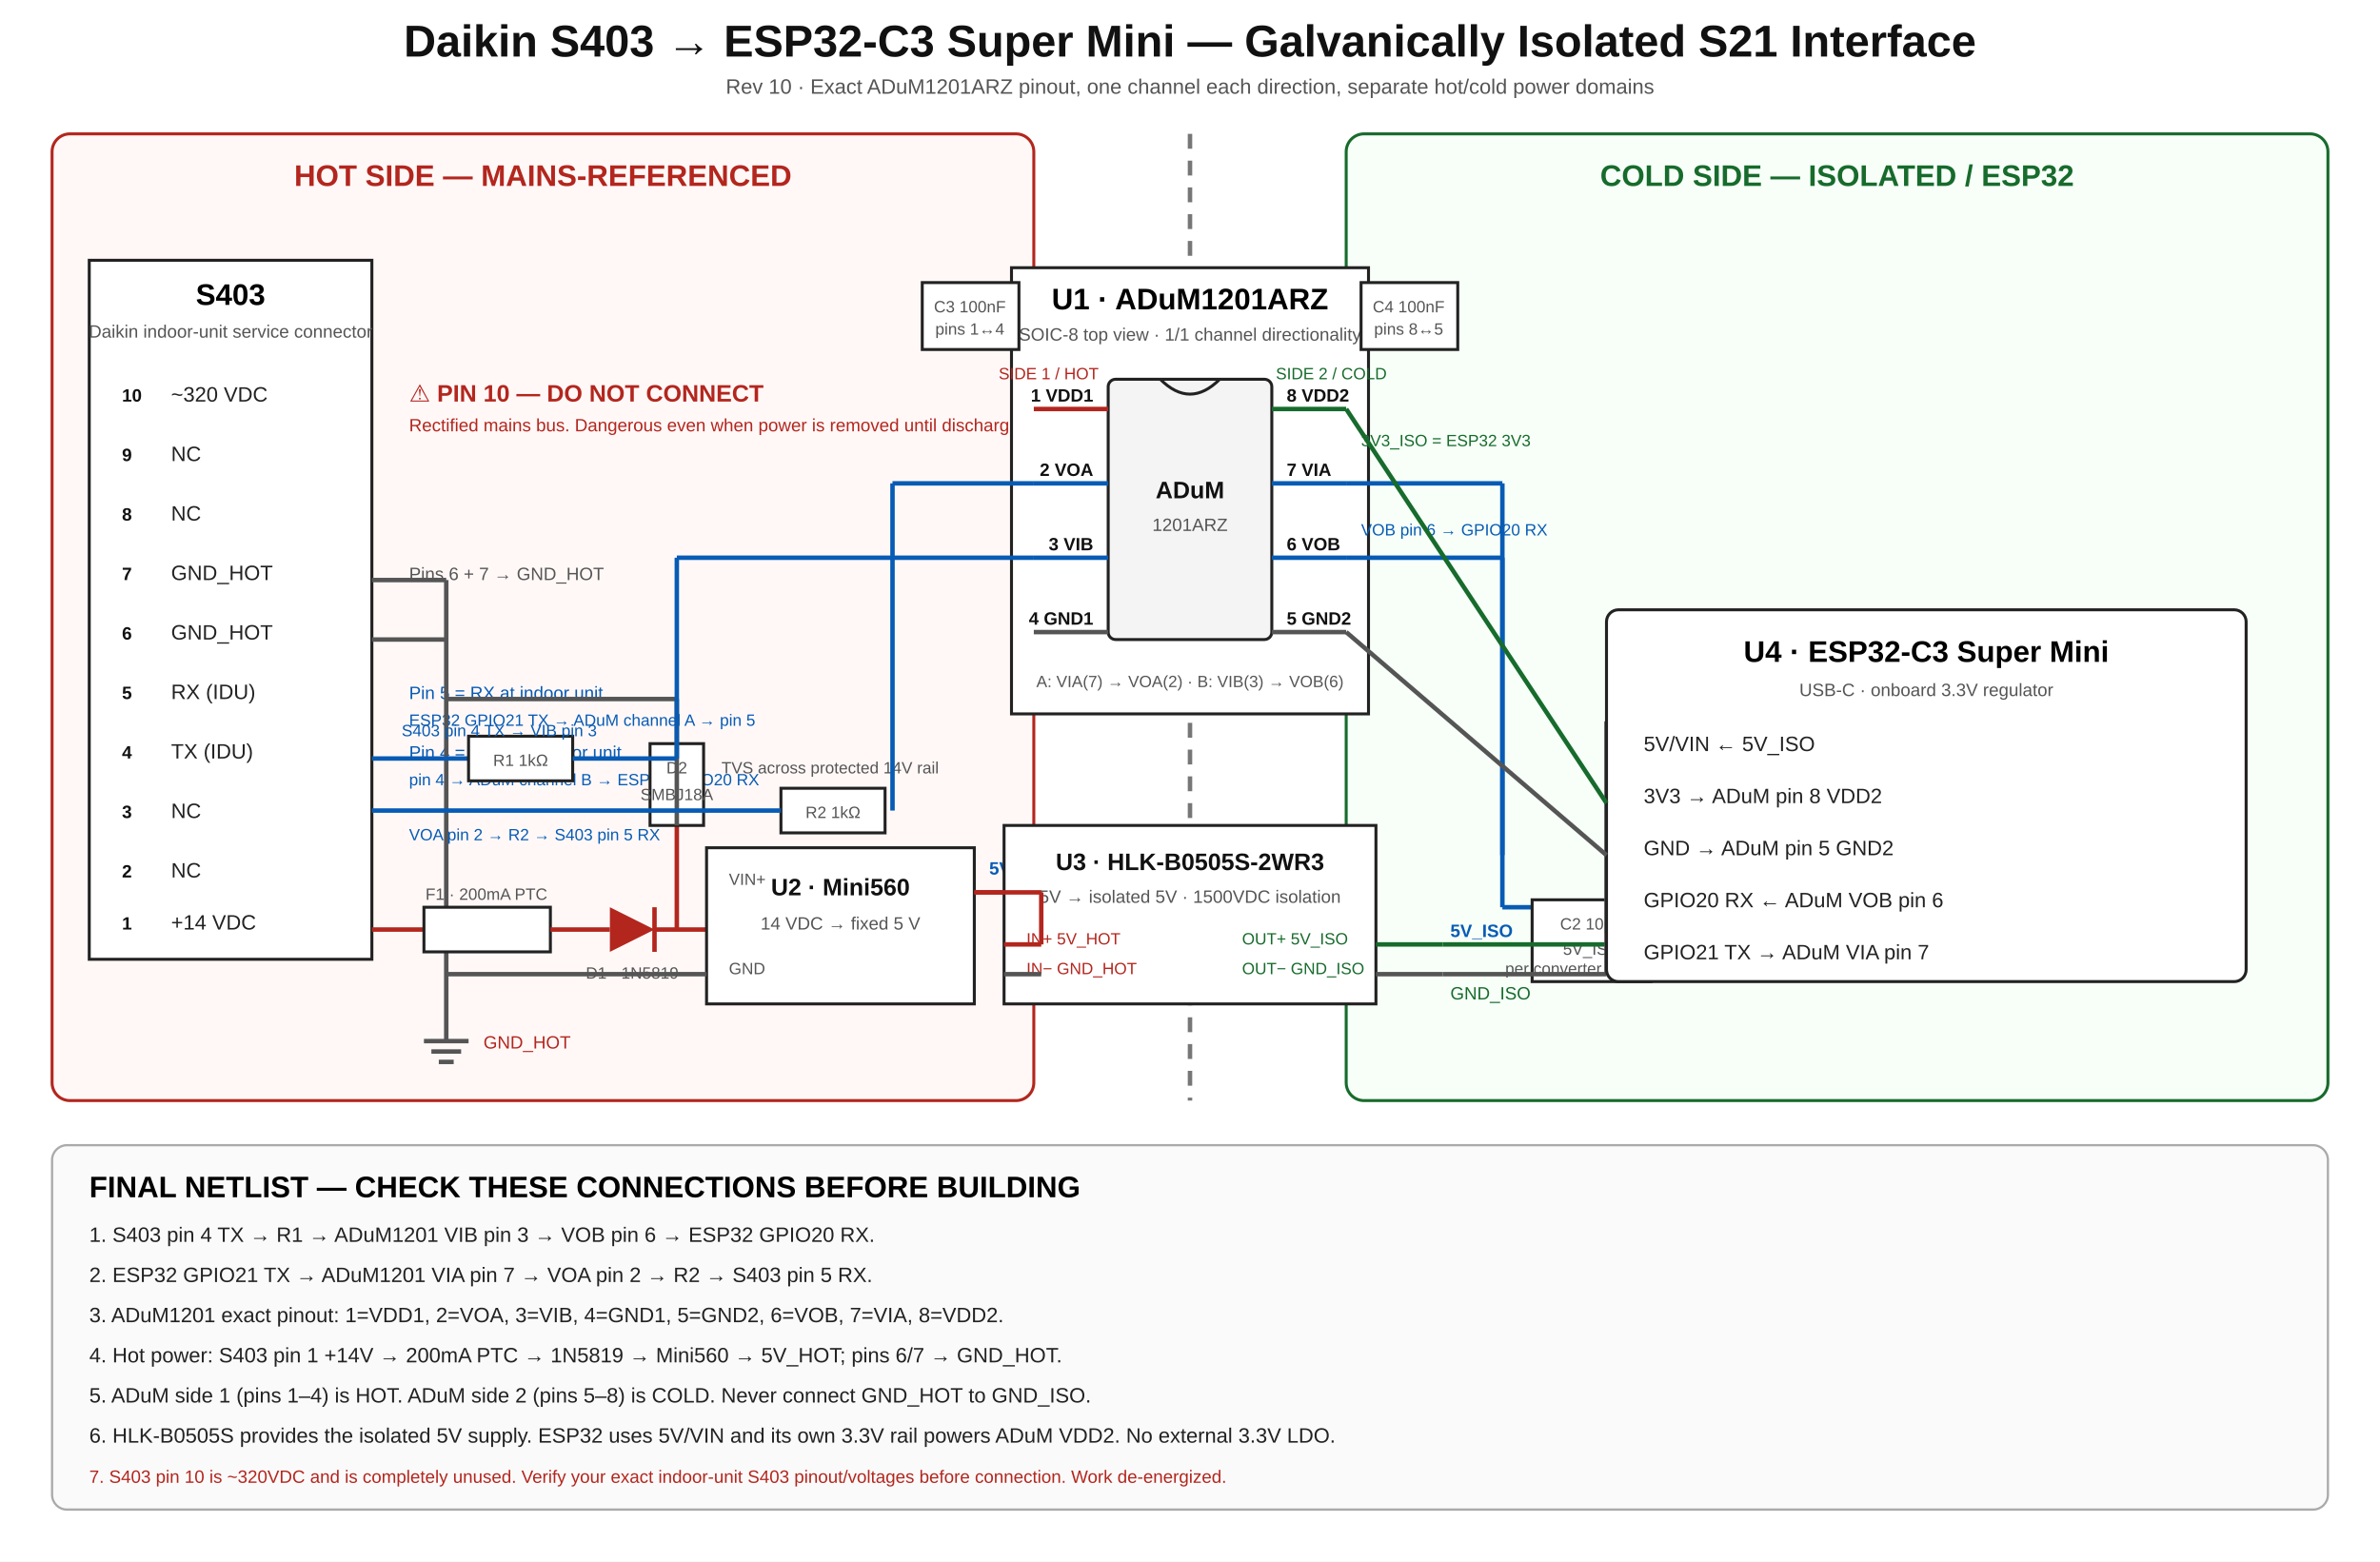
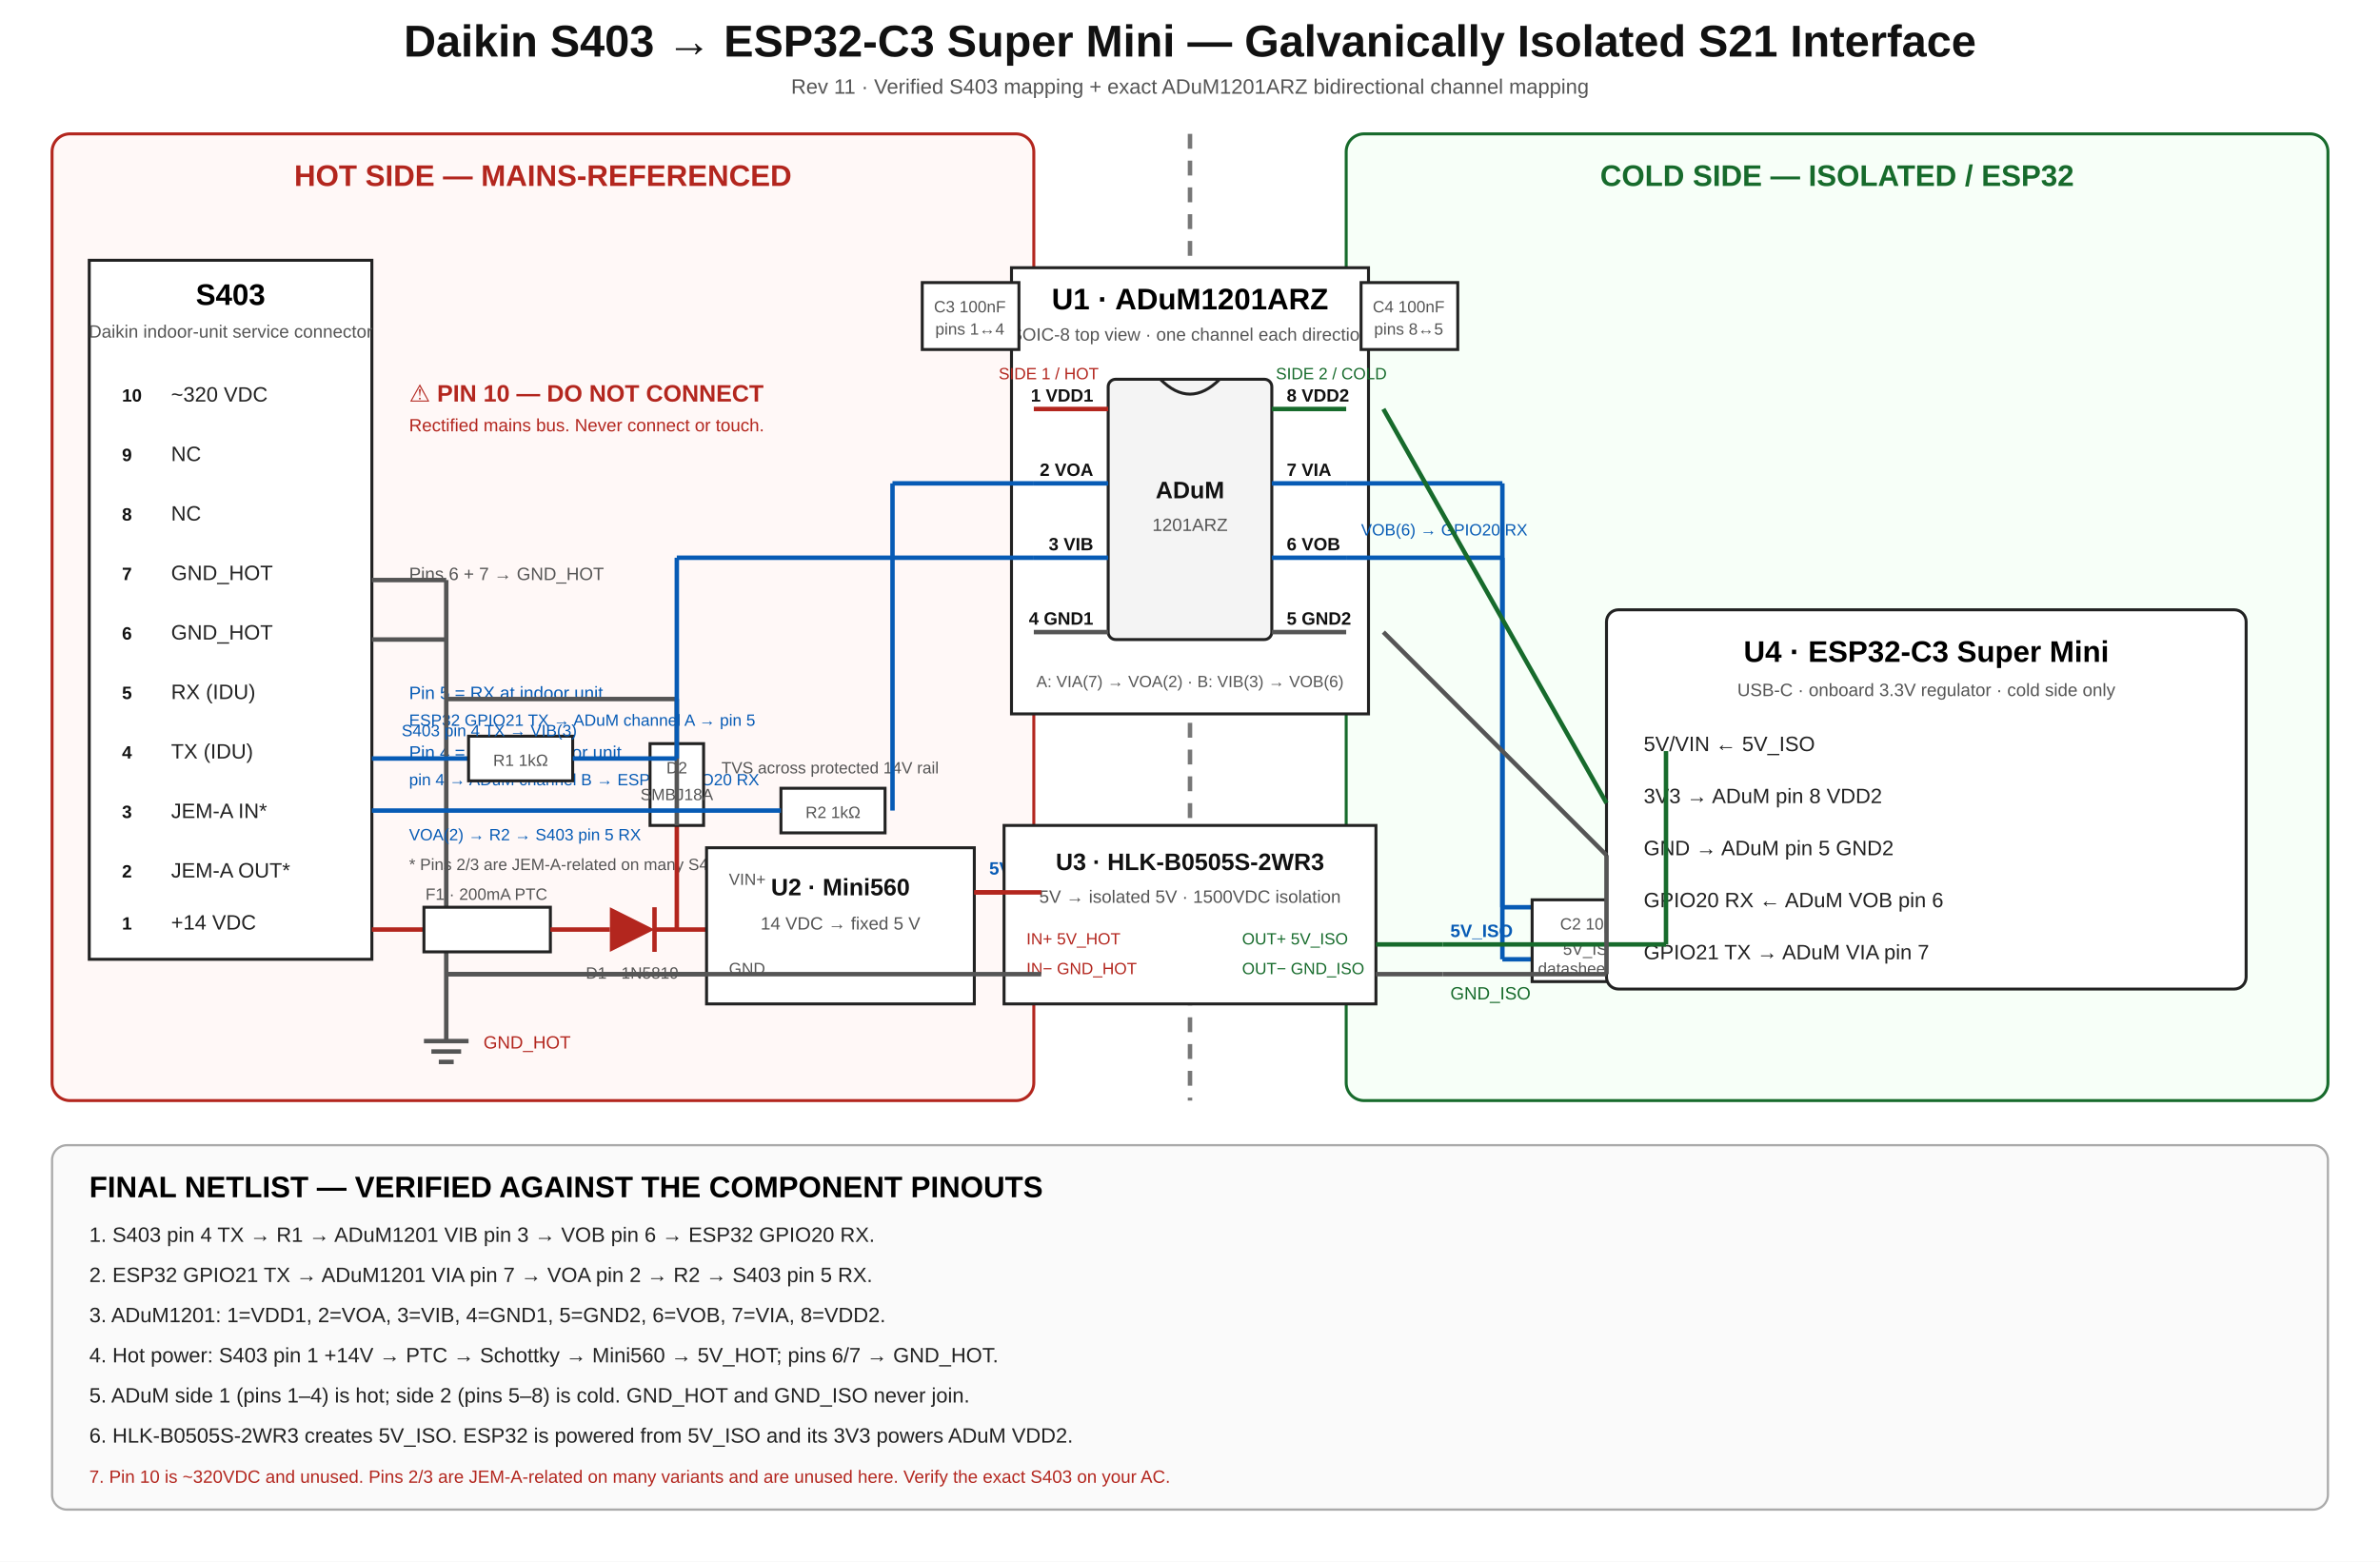
<svg xmlns="http://www.w3.org/2000/svg" width="1600" height="1050" viewBox="0 0 1600 1050">
-   <style>.title{font:700 30px Arial;fill:#111}.sub{font:14px Arial;fill:#555}.sec{font:700 20px Arial}.h{font:700 16px Arial;fill:#111}.t{font:14px Arial;fill:#222}.s{font:12px Arial;fill:#555}.xs{font:11px Arial;fill:#555}.pin{font:700 12px Arial;fill:#111}.box{fill:#fff;stroke:#222;stroke-width:2}.hotbox{fill:#fff8f7;stroke:#b3261e;stroke-width:2}.coldbox{fill:#f7fff8;stroke:#176b2c;stroke-width:2}.hot{stroke:#b3261e;stroke-width:3;fill:none}.cold{stroke:#176b2c;stroke-width:3;fill:none}.sig{stroke:#075bb5;stroke-width:3;fill:none}.gnd{stroke:#555;stroke-width:3;fill:none}.dash{stroke:#777;stroke-width:3;stroke-dasharray:10 8}.panel{fill:#fafafa;stroke:#aaa;stroke-width:1.5}.warn{fill:#fff1f0;stroke:#c62828;stroke-width:2}.red{fill:#b3261e}.green{fill:#176b2c}.blue{fill:#075bb5}.net{font:700 12px Arial;fill:#075bb5}</style>
+   <style>.title{font:700 30px Arial;fill:#111}.sub{font:14px Arial;fill:#555}.sec{font:700 20px Arial}.h{font:700 16px Arial;fill:#111}.t{font:14px Arial;fill:#222}.s{font:12px Arial;fill:#555}.xs{font:11px Arial;fill:#555}.pin{font:700 12px Arial;fill:#111}.box{fill:#fff;stroke:#222;stroke-width:2}.hotbox{fill:#fff8f7;stroke:#b3261e;stroke-width:2}.coldbox{fill:#f7fff8;stroke:#176b2c;stroke-width:2}.hot{stroke:#b3261e;stroke-width:3;fill:none}.cold{stroke:#176b2c;stroke-width:3;fill:none}.sig{stroke:#075bb5;stroke-width:3;fill:none}.gnd{stroke:#555;stroke-width:3;fill:none}.dash{stroke:#777;stroke-width:3;stroke-dasharray:10 8}.panel{fill:#fafafa;stroke:#aaa;stroke-width:1.5}.red{fill:#b3261e}.green{fill:#176b2c}.blue{fill:#075bb5}.net{font:700 12px Arial;fill:#075bb5}</style>
  <rect width="1600" height="1050" fill="#fff" />
  <text x="800" y="38" text-anchor="middle" class="title">Daikin S403 → ESP32-C3 Super Mini — Galvanically Isolated S21 Interface</text>
-   <text x="800" y="63" text-anchor="middle" class="sub">Rev 10 · Exact ADuM1201ARZ pinout, one channel each direction, separate hot/cold power domains</text>
+   <text x="800" y="63" text-anchor="middle" class="sub">Rev 11 · Verified S403 mapping + exact ADuM1201ARZ bidirectional channel mapping</text>
  <rect x="35" y="90" width="660" height="650" rx="12" class="hotbox" />
  <rect x="905" y="90" width="660" height="650" rx="12" class="coldbox" />
  <text x="365" y="125" text-anchor="middle" class="sec red">HOT SIDE — MAINS-REFERENCED</text>
  <text x="1235" y="125" text-anchor="middle" class="sec green">COLD SIDE — ISOLATED / ESP32</text>
  <line x1="800" y1="90" x2="800" y2="740" class="dash" />
  <text x="817" y="310" class="s" transform="rotate(90 817 310)">ISOLATION BARRIER</text>
  <rect x="60" y="175" width="190" height="470" class="box" />
  <text x="155" y="205" text-anchor="middle" class="sec">S403</text>
  <text x="155" y="227" text-anchor="middle" class="s">Daikin indoor-unit service connector</text>
  <g class="pin">
    <text x="82" y="270">10</text>
    <text x="82" y="310">9</text>
    <text x="82" y="350">8</text>
    <text x="82" y="390">7</text>
    <text x="82" y="430">6</text>
    <text x="82" y="470">5</text>
    <text x="82" y="510">4</text>
    <text x="82" y="550">3</text>
    <text x="82" y="590">2</text>
    <text x="82" y="625">1</text>
  </g>
  <g class="t">
    <text x="115" y="270">~320 VDC</text>
    <text x="115" y="310">NC</text>
    <text x="115" y="350">NC</text>
    <text x="115" y="390">GND_HOT</text>
    <text x="115" y="430">GND_HOT</text>
    <text x="115" y="470">RX (IDU)</text>
    <text x="115" y="510">TX (IDU)</text>
-     <text x="115" y="550">NC</text>
-     <text x="115" y="590">NC</text>
+     <text x="115" y="550">JEM-A IN*</text>
+     <text x="115" y="590">JEM-A OUT*</text>
    <text x="115" y="625">+14 VDC</text>
  </g>
  <text x="275" y="270" class="h red">⚠ PIN 10 — DO NOT CONNECT</text>
-   <text x="275" y="290" class="s red">Rectified mains bus. Dangerous even when power is removed until discharged.</text>
+   <text x="275" y="290" class="s red">Rectified mains bus. Never connect or touch.</text>
  <text x="275" y="390" class="s">Pins 6 + 7 → GND_HOT</text>
  <text x="275" y="470" class="s blue">Pin 5 = RX at indoor unit</text>
  <text x="275" y="488" class="xs blue">ESP32 GPIO21 TX → ADuM channel A → pin 5</text>
  <text x="275" y="510" class="s blue">Pin 4 = TX from indoor unit</text>
  <text x="275" y="528" class="xs blue">pin 4 → ADuM channel B → ESP32 GPIO20 RX</text>
+   <text x="275" y="585" class="xs">* Pins 2/3 are JEM-A-related on many S403 variants; unused in this project.</text>
  <line x1="250" y1="390" x2="300" y2="390" class="gnd" />
  <line x1="250" y1="430" x2="300" y2="430" class="gnd" />
  <line x1="300" y1="390" x2="300" y2="700" class="gnd" />
  <line x1="285" y1="700" x2="315" y2="700" class="gnd" />
  <line x1="290" y1="707" x2="310" y2="707" class="gnd" />
  <line x1="295" y1="714" x2="305" y2="714" class="gnd" />
  <text x="325" y="705" class="s red">GND_HOT</text>
  <line x1="250" y1="625" x2="285" y2="625" class="hot" />
  <rect x="285" y="610" width="85" height="30" class="box" />
  <text x="327" y="605" text-anchor="middle" class="xs">F1 · 200mA PTC</text>
  <line x1="370" y1="625" x2="410" y2="625" class="hot" />
  <polygon points="410,610 410,640 440,625" fill="#b3261e" />
  <line x1="440" y1="610" x2="440" y2="640" class="hot" />
  <text x="425" y="658" text-anchor="middle" class="xs">D1 · 1N5819</text>
  <line x1="440" y1="625" x2="475" y2="625" class="hot" />
  <rect x="475" y="570" width="180" height="105" class="box" />
  <text x="565" y="602" text-anchor="middle" class="h">U2 · Mini560</text>
  <text x="565" y="625" text-anchor="middle" class="s">14 VDC → fixed 5 V</text>
  <text x="490" y="595" class="xs">VIN+</text>
  <text x="490" y="655" class="xs">GND</text>
  <line x1="475" y1="655" x2="300" y2="655" class="gnd" />
  <line x1="655" y1="600" x2="700" y2="600" class="hot" />
  <text x="665" y="588" class="net red">5V_HOT</text>
  <line x1="455" y1="625" x2="455" y2="545" class="hot" />
  <rect x="437" y="500" width="36" height="55" class="box" />
  <text x="455" y="520" text-anchor="middle" class="xs">D2</text>
  <text x="455" y="538" text-anchor="middle" class="xs">SMBJ18A</text>
  <line x1="455" y1="555" x2="455" y2="470" class="gnd" />
  <line x1="455" y1="470" x2="300" y2="470" class="gnd" />
  <text x="485" y="520" class="xs">TVS across protected 14V rail</text>
  <rect x="680" y="180" width="240" height="300" class="box" />
  <text x="800" y="208" text-anchor="middle" class="sec">U1 · ADuM1201ARZ</text>
-   <text x="800" y="229" text-anchor="middle" class="s">SOIC-8 top view · 1/1 channel directionality</text>
+   <text x="800" y="229" text-anchor="middle" class="s">SOIC-8 top view · one channel each direction</text>
  <rect x="745" y="255" width="110" height="175" rx="5" fill="#f4f4f4" stroke="#222" stroke-width="2" />
  <path d="M780 255 Q800 275 820 255" fill="none" stroke="#222" stroke-width="2" />
  <text x="800" y="335" text-anchor="middle" class="h">ADuM</text>
  <text x="800" y="357" text-anchor="middle" class="s">1201ARZ</text>
  <line x1="745" y1="275" x2="695" y2="275" class="hot" />
  <text x="735" y="270" text-anchor="end" class="pin">1 VDD1</text>
  <line x1="745" y1="325" x2="695" y2="325" class="sig" />
  <text x="735" y="320" text-anchor="end" class="pin">2 VOA</text>
  <line x1="745" y1="375" x2="695" y2="375" class="sig" />
  <text x="735" y="370" text-anchor="end" class="pin">3 VIB</text>
  <line x1="745" y1="425" x2="695" y2="425" class="gnd" />
  <text x="735" y="420" text-anchor="end" class="pin">4 GND1</text>
  <line x1="855" y1="425" x2="905" y2="425" class="gnd" />
  <text x="865" y="420" class="pin">5 GND2</text>
  <line x1="855" y1="375" x2="905" y2="375" class="sig" />
  <text x="865" y="370" class="pin">6 VOB</text>
  <line x1="855" y1="325" x2="905" y2="325" class="sig" />
  <text x="865" y="320" class="pin">7 VIA</text>
  <line x1="855" y1="275" x2="905" y2="275" class="cold" />
  <text x="865" y="270" class="pin">8 VDD2</text>
  <text x="705" y="255" text-anchor="middle" class="xs red">SIDE 1 / HOT</text>
  <text x="895" y="255" text-anchor="middle" class="xs green">SIDE 2 / COLD</text>
  <text x="800" y="462" text-anchor="middle" class="xs">A: VIA(7) → VOA(2) · B: VIB(3) → VOB(6)</text>
  <rect x="620" y="190" width="65" height="45" class="box" />
  <text x="652" y="210" text-anchor="middle" class="xs">C3 100nF</text>
  <text x="652" y="225" text-anchor="middle" class="xs">pins 1↔4</text>
  <rect x="915" y="190" width="65" height="45" class="box" />
  <text x="947" y="210" text-anchor="middle" class="xs">C4 100nF</text>
  <text x="947" y="225" text-anchor="middle" class="xs">pins 8↔5</text>
  <line x1="250" y1="510" x2="315" y2="510" class="sig" />
  <rect x="315" y="495" width="70" height="30" class="box" />
  <text x="350" y="515" text-anchor="middle" class="xs">R1 1kΩ</text>
  <line x1="385" y1="510" x2="455" y2="510" class="sig" />
  <line x1="455" y1="510" x2="455" y2="375" class="sig" />
  <line x1="455" y1="375" x2="695" y2="375" class="sig" />
-   <text x="270" y="495" class="xs blue">S403 pin 4 TX → VIB pin 3</text>
+   <text x="270" y="495" class="xs blue">S403 pin 4 TX → VIB(3)</text>
  <line x1="905" y1="375" x2="1010" y2="375" class="sig" />
-   <line x1="1010" y1="375" x2="1010" y2="575" class="sig" />
-   <text x="915" y="360" class="xs blue">VOB pin 6 → GPIO20 RX</text>
-   <line x1="1080" y1="610" x2="1010" y2="610" class="sig" />
-   <line x1="1010" y1="610" x2="1010" y2="325" class="sig" />
+   <line x1="1010" y1="375" x2="1010" y2="610" class="sig" />
+   <line x1="1010" y1="610" x2="1080" y2="610" class="sig" />
+   <text x="915" y="360" class="xs blue">VOB(6) → GPIO20 RX</text>
+   <line x1="1080" y1="645" x2="1010" y2="645" class="sig" />
+   <line x1="1010" y1="645" x2="1010" y2="325" class="sig" />
  <line x1="1010" y1="325" x2="905" y2="325" class="sig" />
-   <text x="1085" y="600" class="xs blue">GPIO21 TX → VIA pin 7</text>
+   <text x="1085" y="635" class="xs blue">GPIO21 TX → VIA(7)</text>
  <line x1="695" y1="325" x2="600" y2="325" class="sig" />
  <line x1="600" y1="325" x2="600" y2="545" class="sig" />
  <rect x="525" y="530" width="70" height="30" class="box" />
  <text x="560" y="550" text-anchor="middle" class="xs">R2 1kΩ</text>
  <line x1="525" y1="545" x2="250" y2="545" class="sig" />
-   <text x="275" y="565" class="xs blue">VOA pin 2 → R2 → S403 pin 5 RX</text>
+   <text x="275" y="565" class="xs blue">VOA(2) → R2 → S403 pin 5 RX</text>
  <rect x="675" y="555" width="250" height="120" class="box" />
  <text x="800" y="585" text-anchor="middle" class="h">U3 · HLK-B0505S-2WR3</text>
  <text x="800" y="607" text-anchor="middle" class="s">5V → isolated 5V · 1500VDC isolation</text>
  <text x="690" y="635" class="xs red">IN+ 5V_HOT</text>
  <text x="690" y="655" class="xs red">IN− GND_HOT</text>
  <text x="835" y="635" class="xs green">OUT+ 5V_ISO</text>
  <text x="835" y="655" class="xs green">OUT− GND_ISO</text>
-   <line x1="700" y1="600" x2="700" y2="635" class="hot" />
-   <line x1="700" y1="635" x2="675" y2="635" class="hot" />
-   <line x1="700" y1="655" x2="675" y2="655" class="gnd" />
+   <line x1="700" y1="600" x2="655" y2="600" class="hot" />
+   <line x1="700" y1="655" x2="300" y2="655" class="gnd" />
  <line x1="925" y1="635" x2="970" y2="635" class="cold" />
  <line x1="925" y1="655" x2="970" y2="655" class="gnd" />
  <text x="975" y="630" class="net green">5V_ISO</text>
  <text x="975" y="672" class="s green">GND_ISO</text>
  <rect x="1030" y="605" width="80" height="55" class="box" />
  <text x="1070" y="625" text-anchor="middle" class="xs">C2 10µF</text>
  <text x="1070" y="642" text-anchor="middle" class="xs">5V_ISO</text>
-   <text x="1070" y="655" text-anchor="middle" class="xs">per converter datasheet</text>
-   <line x1="700" y1="600" x2="655" y2="600" class="hot" />
-   <line x1="970" y1="635" x2="1120" y2="635" class="cold" />
-   <line x1="1120" y1="635" x2="1120" y2="445" class="cold" />
-   <text x="1130" y="460" class="net green">5V_ISO → 5V/VIN</text>
-   <line x1="970" y1="655" x2="1080" y2="655" class="gnd" />
-   <line x1="1080" y1="655" x2="1080" y2="485" class="gnd" />
-   <rect x="1080" y="410" width="430" height="250" rx="8" class="box" />
+   <text x="1070" y="655" text-anchor="middle" class="xs">datasheet filter</text>
+   <rect x="1080" y="410" width="430" height="255" rx="8" class="box" />
  <text x="1295" y="445" text-anchor="middle" class="sec">U4 · ESP32-C3 Super Mini</text>
-   <text x="1295" y="468" text-anchor="middle" class="s">USB-C · onboard 3.3V regulator</text>
+   <text x="1295" y="468" text-anchor="middle" class="s">USB-C · onboard 3.3V regulator · cold side only</text>
  <text x="1105" y="505" class="t">5V/VIN ← 5V_ISO</text>
  <text x="1105" y="540" class="t">3V3 → ADuM pin 8 VDD2</text>
  <text x="1105" y="575" class="t">GND → ADuM pin 5 GND2</text>
  <text x="1105" y="610" class="t">GPIO20 RX ← ADuM VOB pin 6</text>
  <text x="1105" y="645" class="t">GPIO21 TX → ADuM VIA pin 7</text>
-   <line x1="1080" y1="540" x2="905" y2="275" class="cold" />
-   <text x="915" y="300" class="xs green">3V3_ISO = ESP32 3V3</text>
-   <line x1="1080" y1="575" x2="905" y2="425" class="gnd" />
+   <line x1="970" y1="635" x2="1120" y2="635" class="cold" />
+   <line x1="1120" y1="635" x2="1120" y2="505" class="cold" />
+   <line x1="970" y1="655" x2="1080" y2="655" class="gnd" />
+   <line x1="1080" y1="655" x2="1080" y2="575" class="gnd" />
+   <line x1="1080" y1="540" x2="930" y2="275" class="cold" />
+   <line x1="1080" y1="575" x2="930" y2="425" class="gnd" />
  <rect x="35" y="770" width="1530" height="245" rx="10" class="panel" />
-   <text x="60" y="805" class="sec">FINAL NETLIST — CHECK THESE CONNECTIONS BEFORE BUILDING</text>
+   <text x="60" y="805" class="sec">FINAL NETLIST — VERIFIED AGAINST THE COMPONENT PINOUTS</text>
  <text x="60" y="835" class="t">1. S403 pin 4 TX → R1 → ADuM1201 VIB pin 3 → VOB pin 6 → ESP32 GPIO20 RX.</text>
  <text x="60" y="862" class="t">2. ESP32 GPIO21 TX → ADuM1201 VIA pin 7 → VOA pin 2 → R2 → S403 pin 5 RX.</text>
-   <text x="60" y="889" class="t">3. ADuM1201 exact pinout: 1=VDD1, 2=VOA, 3=VIB, 4=GND1, 5=GND2, 6=VOB, 7=VIA, 8=VDD2.</text>
-   <text x="60" y="916" class="t">4. Hot power: S403 pin 1 +14V → 200mA PTC → 1N5819 → Mini560 → 5V_HOT; pins 6/7 → GND_HOT.</text>
-   <text x="60" y="943" class="t">5. ADuM side 1 (pins 1–4) is HOT. ADuM side 2 (pins 5–8) is COLD. Never connect GND_HOT to GND_ISO.</text>
-   <text x="60" y="970" class="t">6. HLK-B0505S provides the isolated 5V supply. ESP32 uses 5V/VIN and its own 3.3V rail powers ADuM VDD2. No external 3.3V LDO.</text>
-   <text x="60" y="997" class="s red">7. S403 pin 10 is ~320VDC and is completely unused. Verify your exact indoor-unit S403 pinout/voltages before connection. Work de-energized.</text>
+   <text x="60" y="889" class="t">3. ADuM1201: 1=VDD1, 2=VOA, 3=VIB, 4=GND1, 5=GND2, 6=VOB, 7=VIA, 8=VDD2.</text>
+   <text x="60" y="916" class="t">4. Hot power: S403 pin 1 +14V → PTC → Schottky → Mini560 → 5V_HOT; pins 6/7 → GND_HOT.</text>
+   <text x="60" y="943" class="t">5. ADuM side 1 (pins 1–4) is hot; side 2 (pins 5–8) is cold. GND_HOT and GND_ISO never join.</text>
+   <text x="60" y="970" class="t">6. HLK-B0505S-2WR3 creates 5V_ISO. ESP32 is powered from 5V_ISO and its 3V3 powers ADuM VDD2.</text>
+   <text x="60" y="997" class="s red">7. Pin 10 is ~320VDC and unused. Pins 2/3 are JEM-A-related on many variants and are unused here. Verify the exact S403 on your AC.</text>
</svg>
